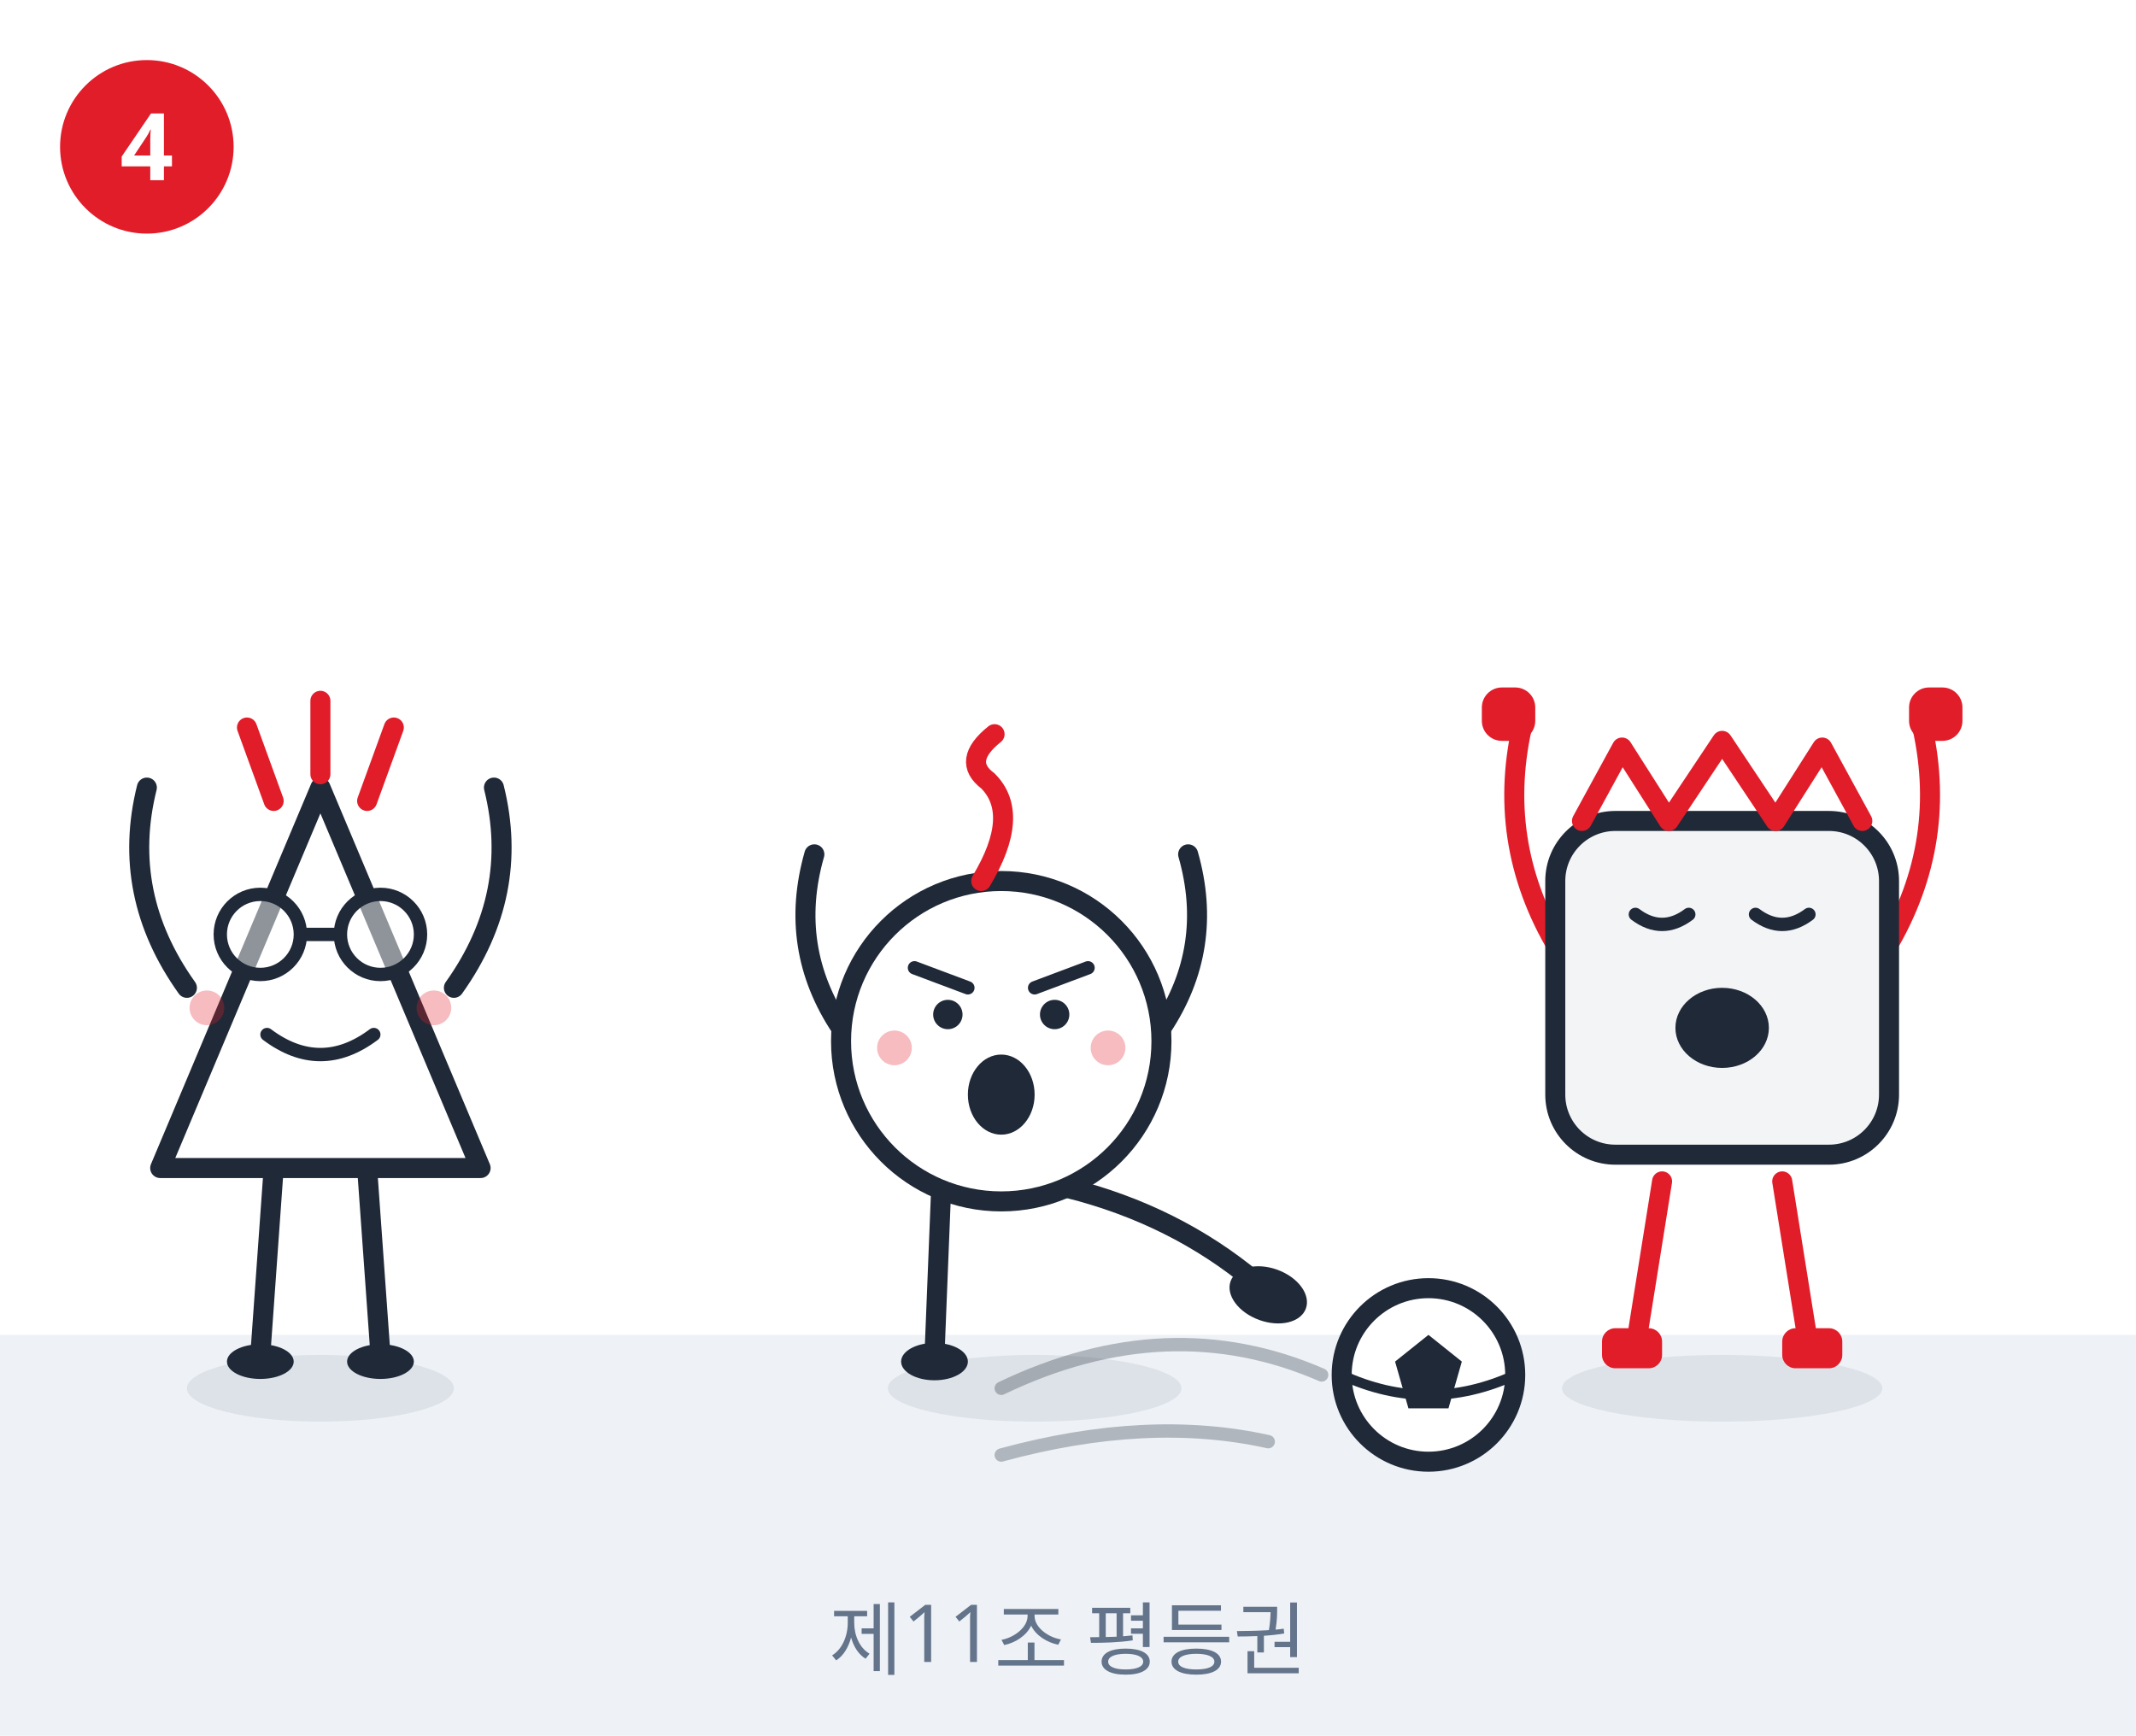
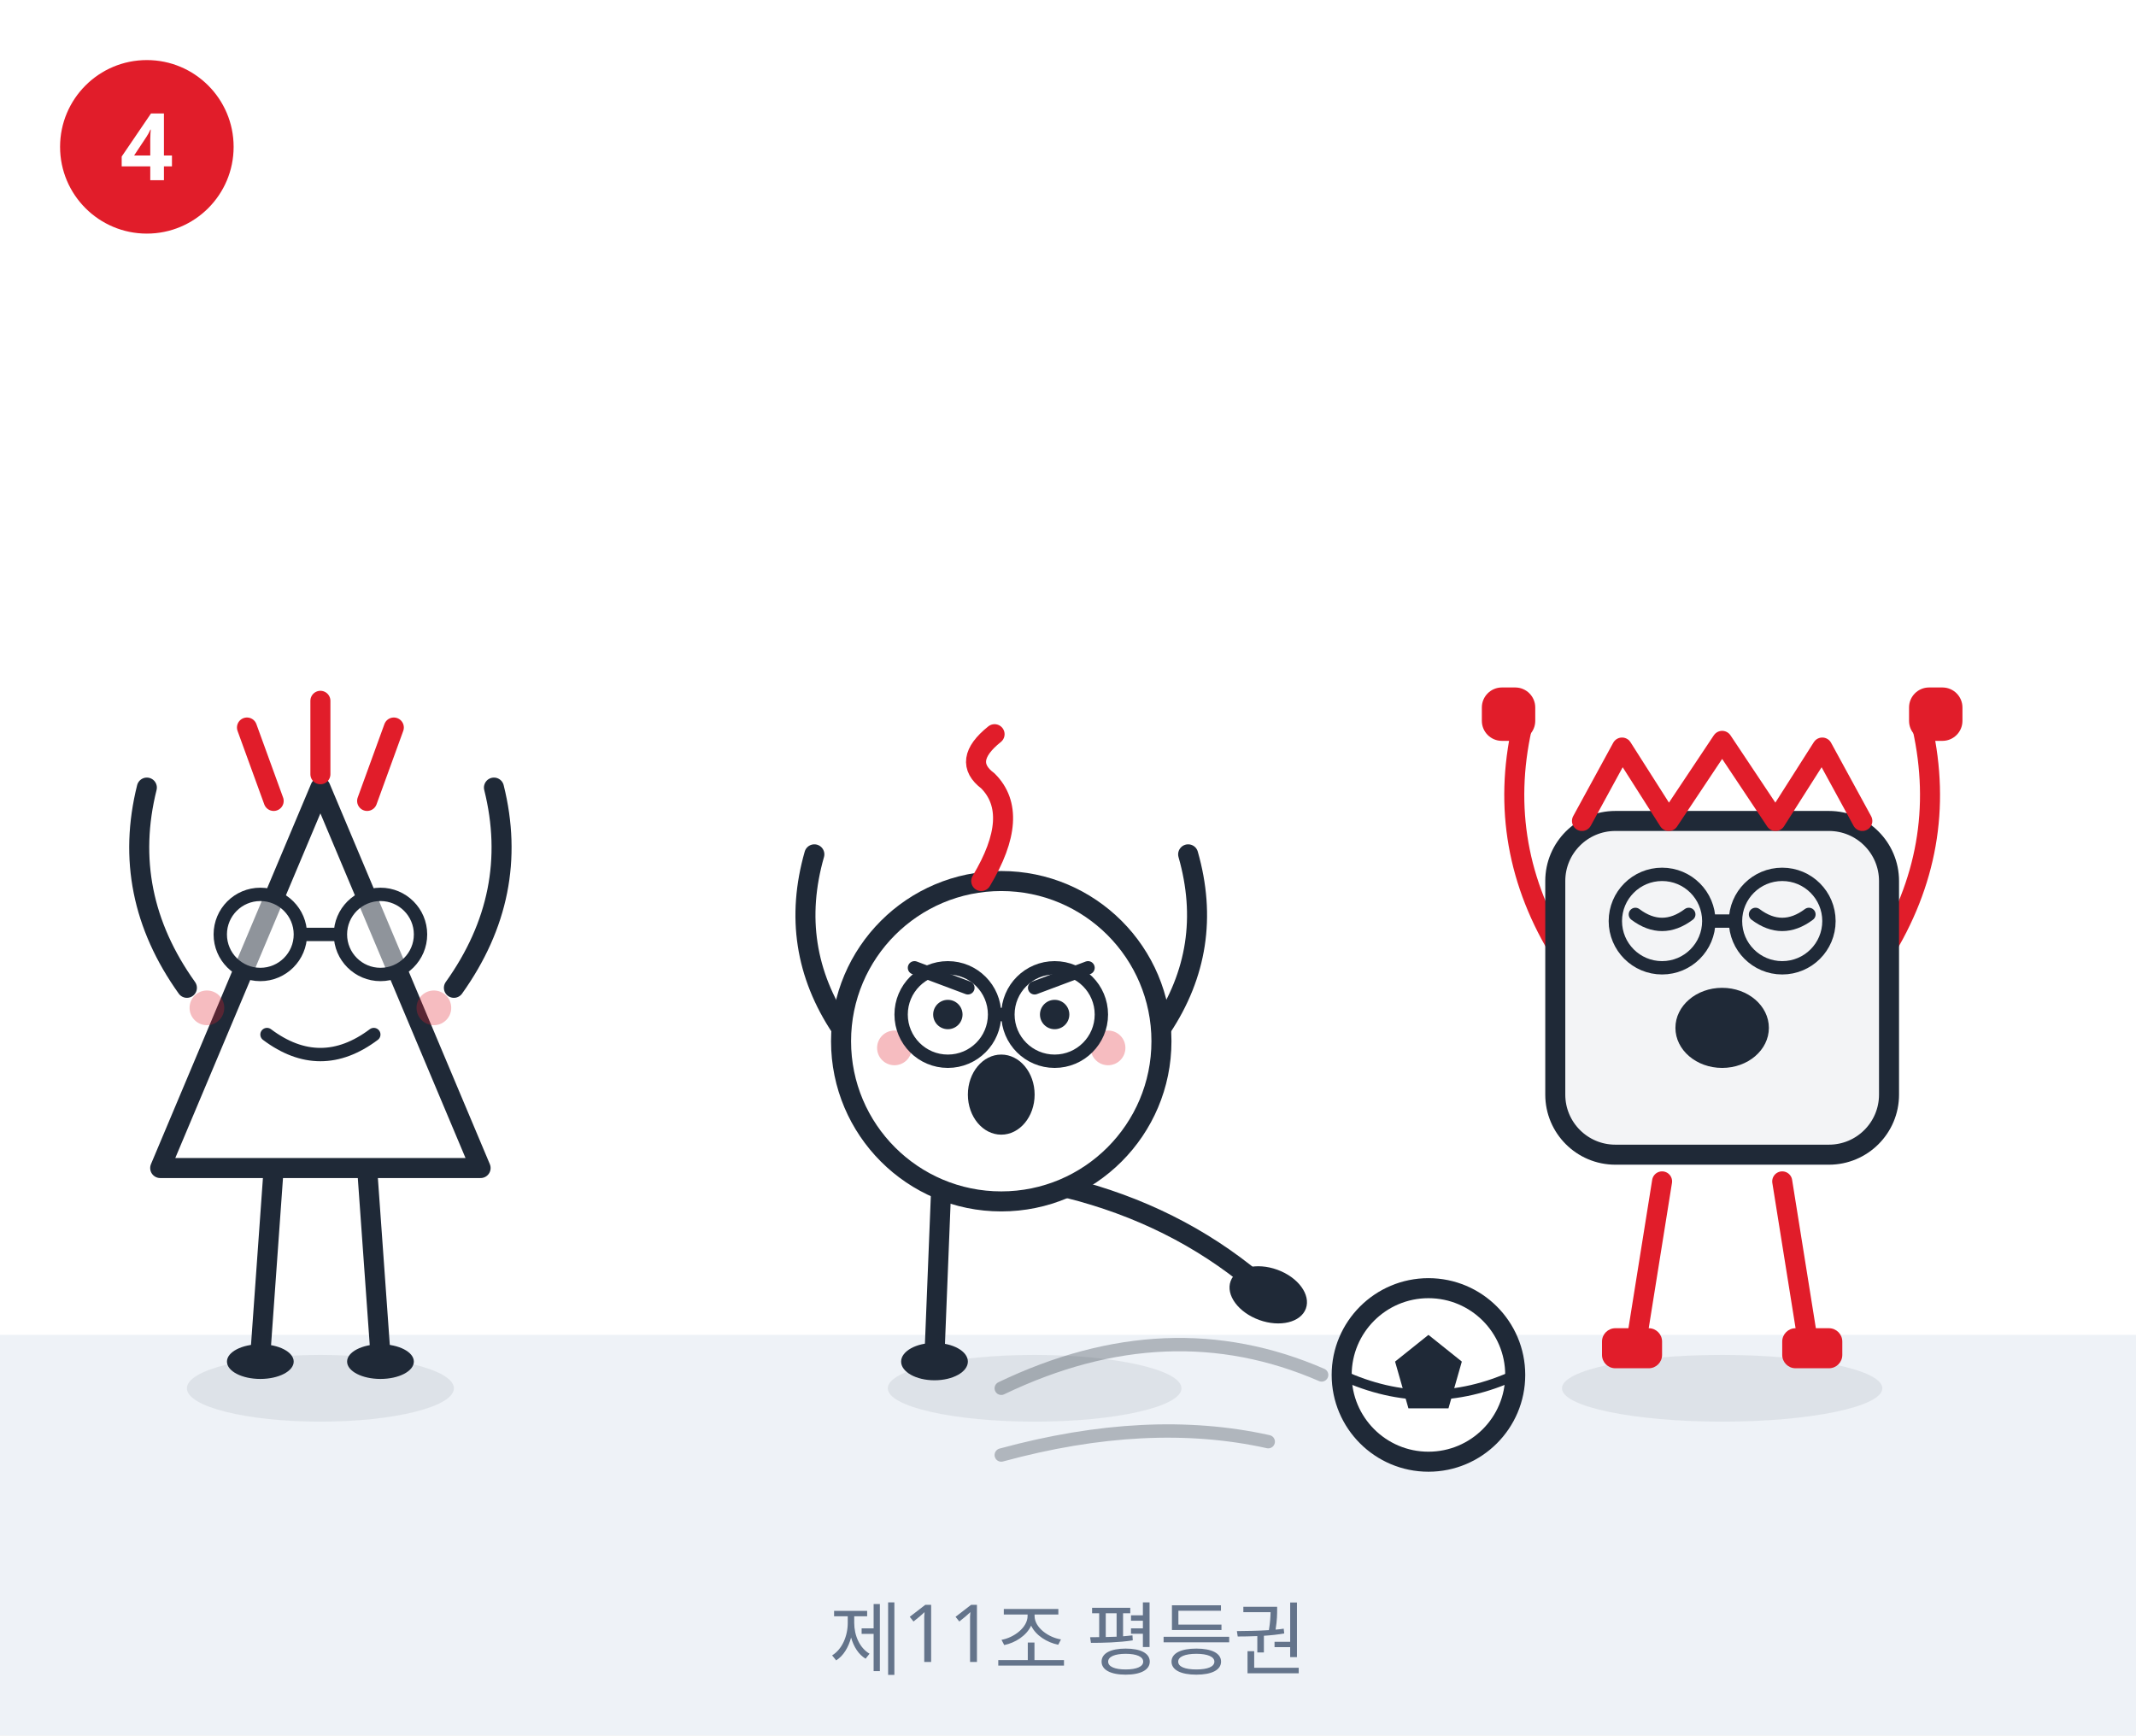
<svg xmlns="http://www.w3.org/2000/svg" viewBox="0 0 320 260" role="img" aria-label="세모, 동그라미, 네모가 함께 즐겁게 공을 차는 장면">
  <rect width="320" height="260" fill="#ffffff" />
  <rect y="200" width="320" height="60" fill="#eef2f7" />
  <circle cx="22" cy="22" r="13" fill="#e11d2a" />
  <text x="22" y="27" text-anchor="middle" font-family="'Pretendard', sans-serif" font-size="14" font-weight="bold" fill="#ffffff">4</text>
  <path d="M 150,208 Q 175,196 198,206" stroke="#1f2937" stroke-width="2" stroke-linecap="round" fill="none" opacity="0.3" />
  <path d="M 150,218 Q 172,212 190,216" stroke="#1f2937" stroke-width="2" stroke-linecap="round" fill="none" opacity="0.3" />
  <g transform="translate(214,206)">
    <circle cx="0" cy="0" r="13" fill="#ffffff" stroke="#1f2937" stroke-width="3" />
    <polygon points="0,-6 5,-2 3,5 -3,5 -5,-2" fill="#1f2937" />
    <path d="M -13,0 Q 0,6 13,0" stroke="#1f2937" stroke-width="1.5" fill="none" />
  </g>
  <g transform="translate(48,206)">
    <ellipse cx="0" cy="2" rx="20" ry="5" fill="#1f2937" opacity="0.08" />
    <line x1="-7" y1="-31" x2="-9" y2="-3" stroke="#1f2937" stroke-width="3" stroke-linecap="round" />
    <line x1="7" y1="-31" x2="9" y2="-3" stroke="#1f2937" stroke-width="3" stroke-linecap="round" />
    <ellipse cx="-9" cy="-2" rx="5" ry="2.6" fill="#1f2937" />
    <ellipse cx="9" cy="-2" rx="5" ry="2.6" fill="#1f2937" />
    <path d="M -20,-58 Q -30,-72 -26,-88" stroke="#1f2937" stroke-width="3" stroke-linecap="round" fill="none" />
    <path d="M 20,-58 Q 30,-72 26,-88" stroke="#1f2937" stroke-width="3" stroke-linecap="round" fill="none" />
    <polygon points="0,-88 -24,-31 24,-31" fill="#ffffff" stroke="#1f2937" stroke-width="3" stroke-linejoin="round" />
    <path d="M -7,-86 L -11,-97" stroke="#e11d2a" stroke-width="3" stroke-linecap="round" />
    <path d="M 0,-90 L 0,-101" stroke="#e11d2a" stroke-width="3" stroke-linecap="round" />
    <path d="M 7,-86 L 11,-97" stroke="#e11d2a" stroke-width="3" stroke-linecap="round" />
    <circle cx="-9" cy="-66" r="6" fill="#ffffff" fill-opacity="0.5" stroke="#1f2937" stroke-width="2" />
    <circle cx="9" cy="-66" r="6" fill="#ffffff" fill-opacity="0.5" stroke="#1f2937" stroke-width="2" />
    <line x1="-3" y1="-66" x2="3" y2="-66" stroke="#1f2937" stroke-width="2" />
    <circle cx="-17" cy="-55" r="2.6" fill="#e11d2a" opacity="0.3" />
    <circle cx="17" cy="-55" r="2.6" fill="#e11d2a" opacity="0.3" />
    <path d="M -8,-51 Q 0,-45 8,-51" stroke="#1f2937" stroke-width="2" stroke-linecap="round" fill="none" />
  </g>
  <g transform="translate(150,206)">
    <ellipse cx="5" cy="2" rx="22" ry="5" fill="#1f2937" opacity="0.08" />
    <line x1="-9" y1="-28" x2="-10" y2="-3" stroke="#1f2937" stroke-width="3" stroke-linecap="round" />
    <ellipse cx="-10" cy="-2" rx="5" ry="2.8" fill="#1f2937" />
    <path d="M 10,-28 Q 26,-24 38,-14" stroke="#1f2937" stroke-width="3" stroke-linecap="round" fill="none" />
    <ellipse cx="40" cy="-12" rx="6" ry="4" fill="#1f2937" transform="rotate(20 40 -12)" />
    <path d="M -24,-52 Q -32,-64 -28,-78" stroke="#1f2937" stroke-width="3" stroke-linecap="round" fill="none" />
    <path d="M 24,-52 Q 32,-64 28,-78" stroke="#1f2937" stroke-width="3" stroke-linecap="round" fill="none" />
    <circle cx="0" cy="-50" r="24" fill="#ffffff" stroke="#1f2937" stroke-width="3" />
    <path d="M -3,-74 Q 3,-84 -2,-89 Q -6,-92 -1,-96" stroke="#e11d2a" stroke-width="3" stroke-linecap="round" fill="none" />
    <circle cx="-16" cy="-49" r="2.6" fill="#e11d2a" opacity="0.3" />
    <circle cx="16" cy="-49" r="2.6" fill="#e11d2a" opacity="0.3" />
+     <g fill="none" stroke="#1f2937" stroke-width="2">
+       <circle cx="-8" cy="-54" r="7" />
+       <circle cx="8" cy="-54" r="7" />
+       <path d="M -1,-54 h2" />
+     </g>
    <circle cx="-8" cy="-54" r="2.2" fill="#1f2937" />
    <circle cx="8" cy="-54" r="2.2" fill="#1f2937" />
    <line x1="-13" y1="-61" x2="-5" y2="-58" stroke="#1f2937" stroke-width="2" stroke-linecap="round" />
    <line x1="5" y1="-58" x2="13" y2="-61" stroke="#1f2937" stroke-width="2" stroke-linecap="round" />
    <ellipse cx="0" cy="-42" rx="5" ry="6" fill="#1f2937" />
  </g>
  <g transform="translate(258,201)">
    <ellipse cx="0" cy="7" rx="24" ry="5" fill="#1f2937" opacity="0.08" />
    <line x1="-9" y1="-24" x2="-13" y2="1" stroke="#e11d2a" stroke-width="3" stroke-linecap="round" />
    <line x1="9" y1="-24" x2="13" y2="1" stroke="#e11d2a" stroke-width="3" stroke-linecap="round" />
    <rect x="-18" y="-2" width="9" height="6" rx="2" fill="#e11d2a" />
    <rect x="9" y="-2" width="9" height="6" rx="2" fill="#e11d2a" />
    <path d="M -24,-58 Q -34,-74 -30,-92" stroke="#e11d2a" stroke-width="3" stroke-linecap="round" fill="none" />
    <rect x="-36" y="-98" width="8" height="8" rx="3" fill="#e11d2a" />
    <path d="M 24,-58 Q 34,-74 30,-92" stroke="#e11d2a" stroke-width="3" stroke-linecap="round" fill="none" />
    <rect x="28" y="-98" width="8" height="8" rx="3" fill="#e11d2a" />
    <rect x="-25" y="-78" width="50" height="50" rx="9" fill="#f3f4f6" stroke="#1f2937" stroke-width="3" />
    <polyline points="-21,-78 -15,-89 -8,-78 0,-90 8,-78 15,-89 21,-78" fill="none" stroke="#e11d2a" stroke-width="3" stroke-linejoin="round" stroke-linecap="round" />
+     <g fill="none" stroke="#1f2937" stroke-width="2">
+       <circle cx="-9" cy="-63" r="7" />
+       <circle cx="9" cy="-63" r="7" />
+       <path d="M -2,-63 h4" />
+     </g>
    <path d="M -13,-64 Q -9,-61 -5,-64" stroke="#1f2937" stroke-width="2" stroke-linecap="round" fill="none" />
    <path d="M 5,-64 Q 9,-61 13,-64" stroke="#1f2937" stroke-width="2" stroke-linecap="round" fill="none" />
    <ellipse cx="0" cy="-47" rx="7" ry="6" fill="#1f2937" />
  </g>
  <text x="160" y="250" text-anchor="middle" font-family="'Pretendard', sans-serif" font-size="12" fill="#64748b">제11조 평등권</text>
</svg>
